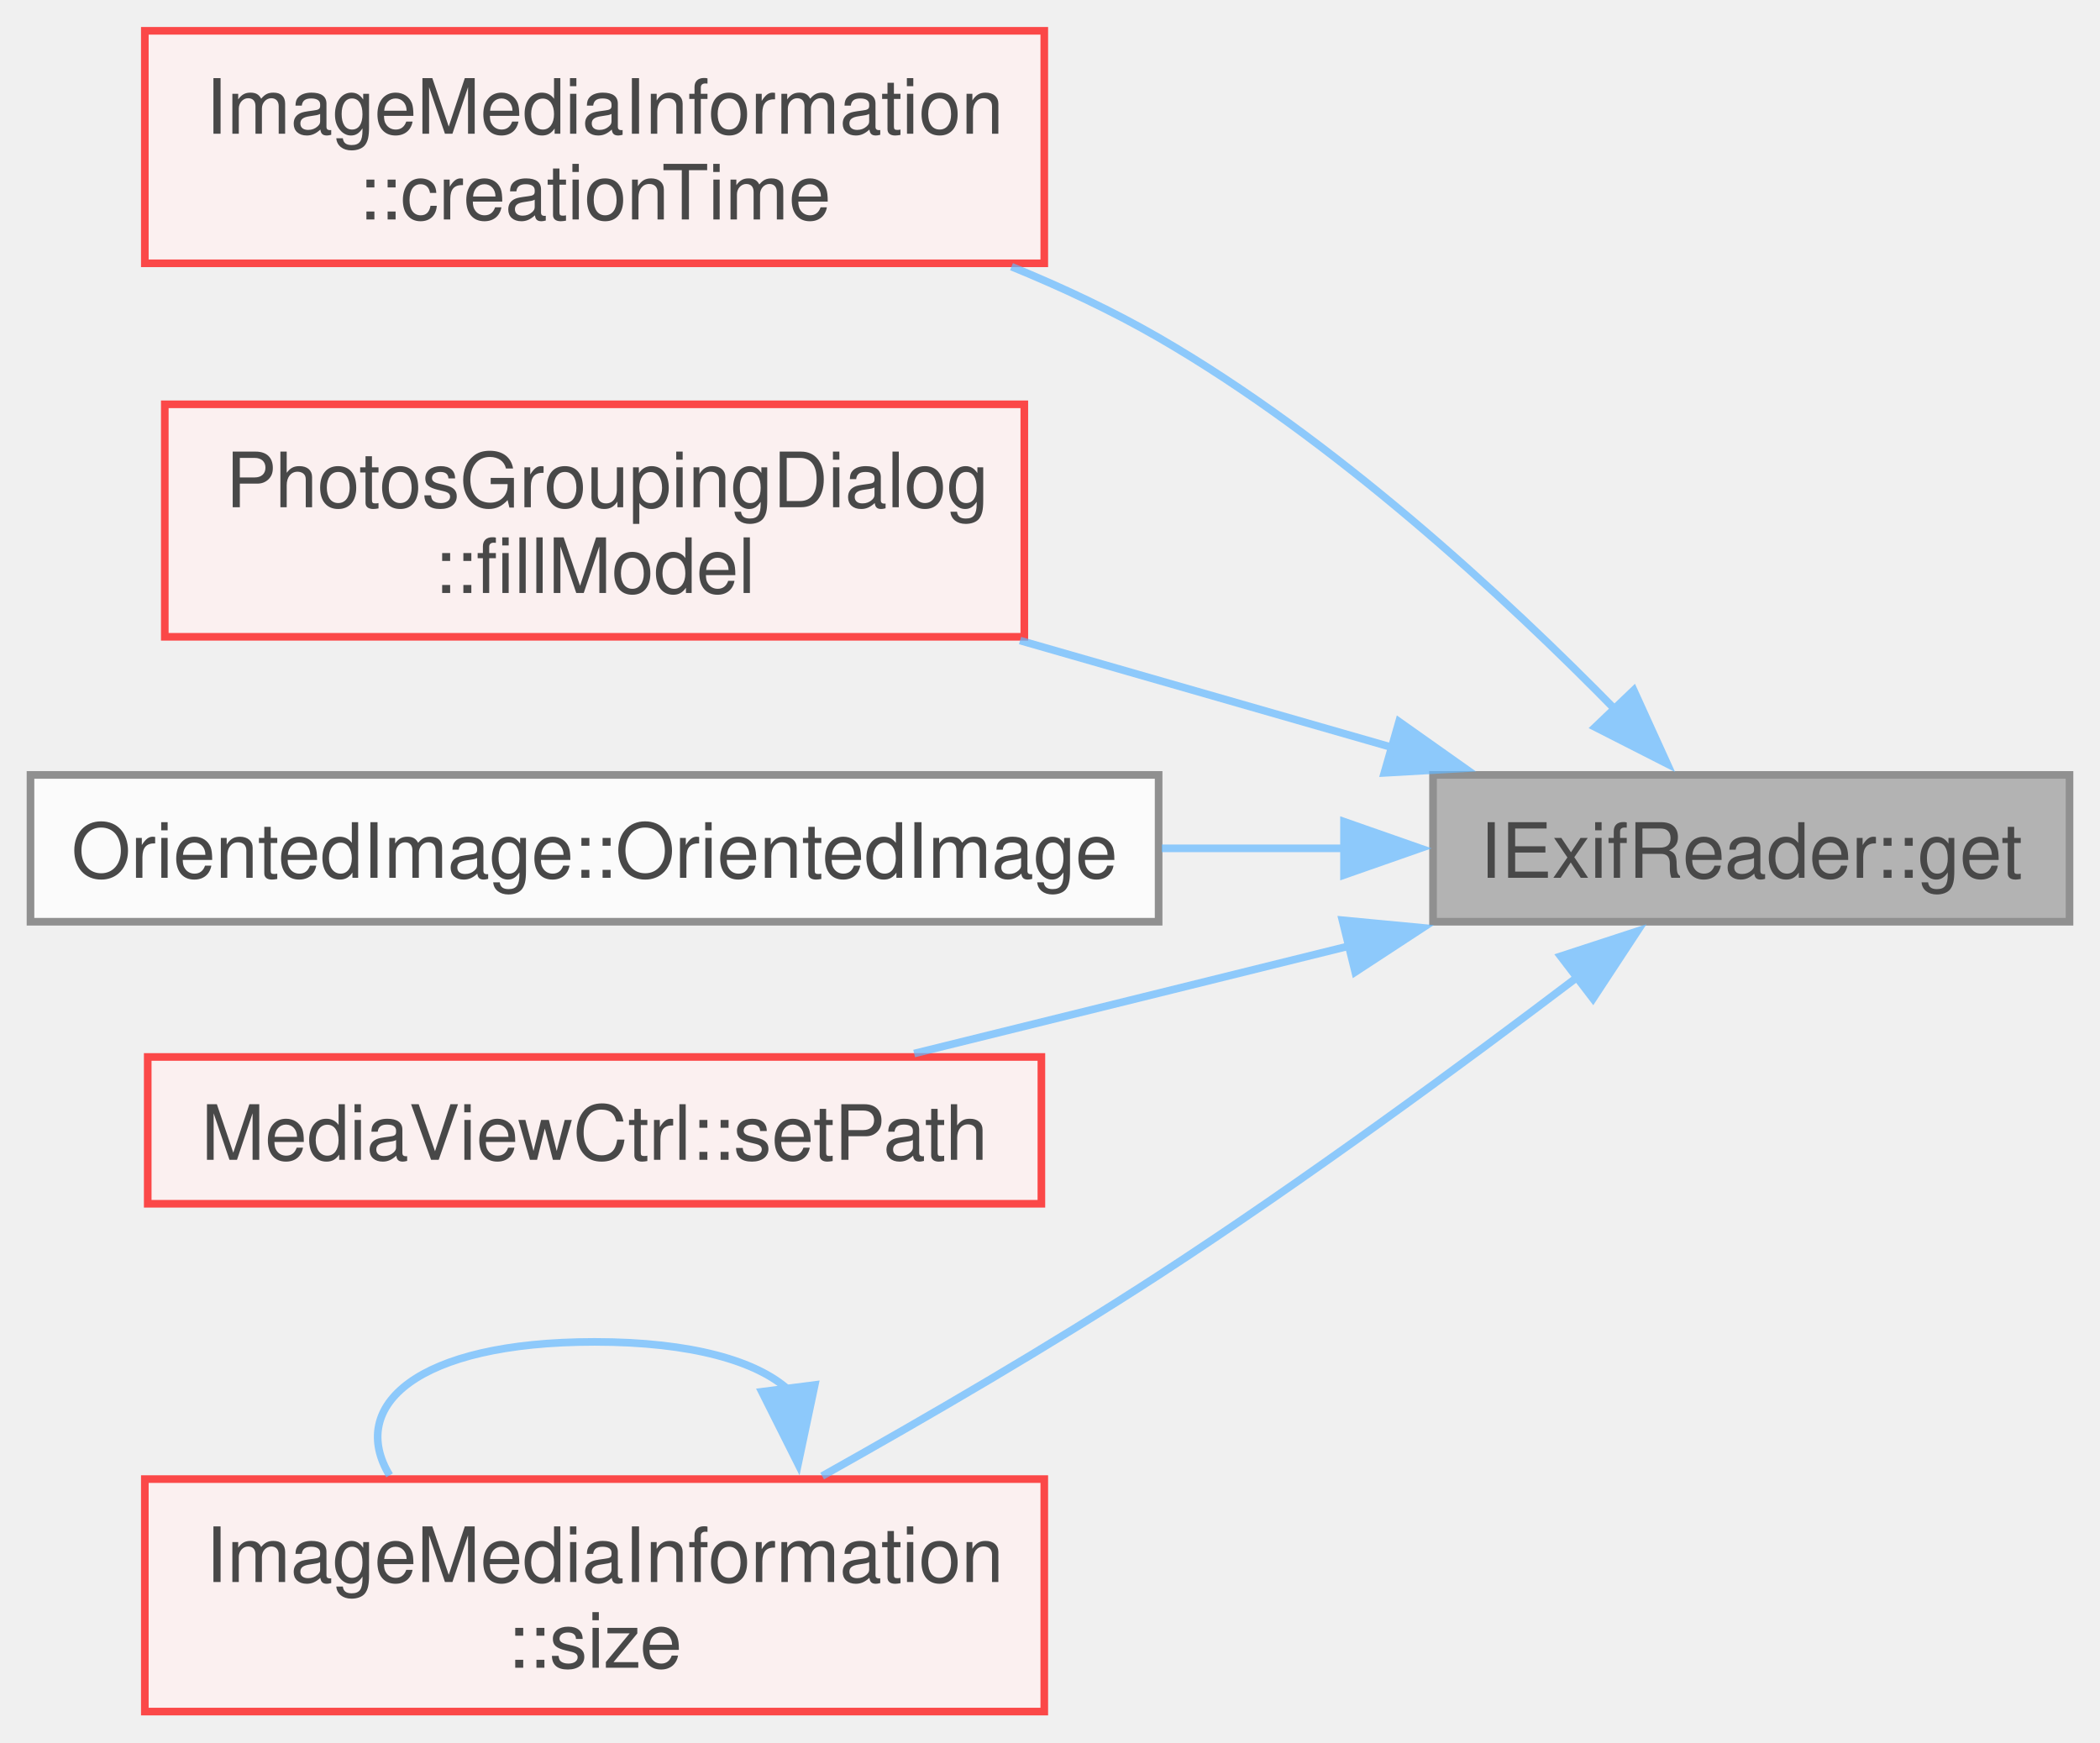
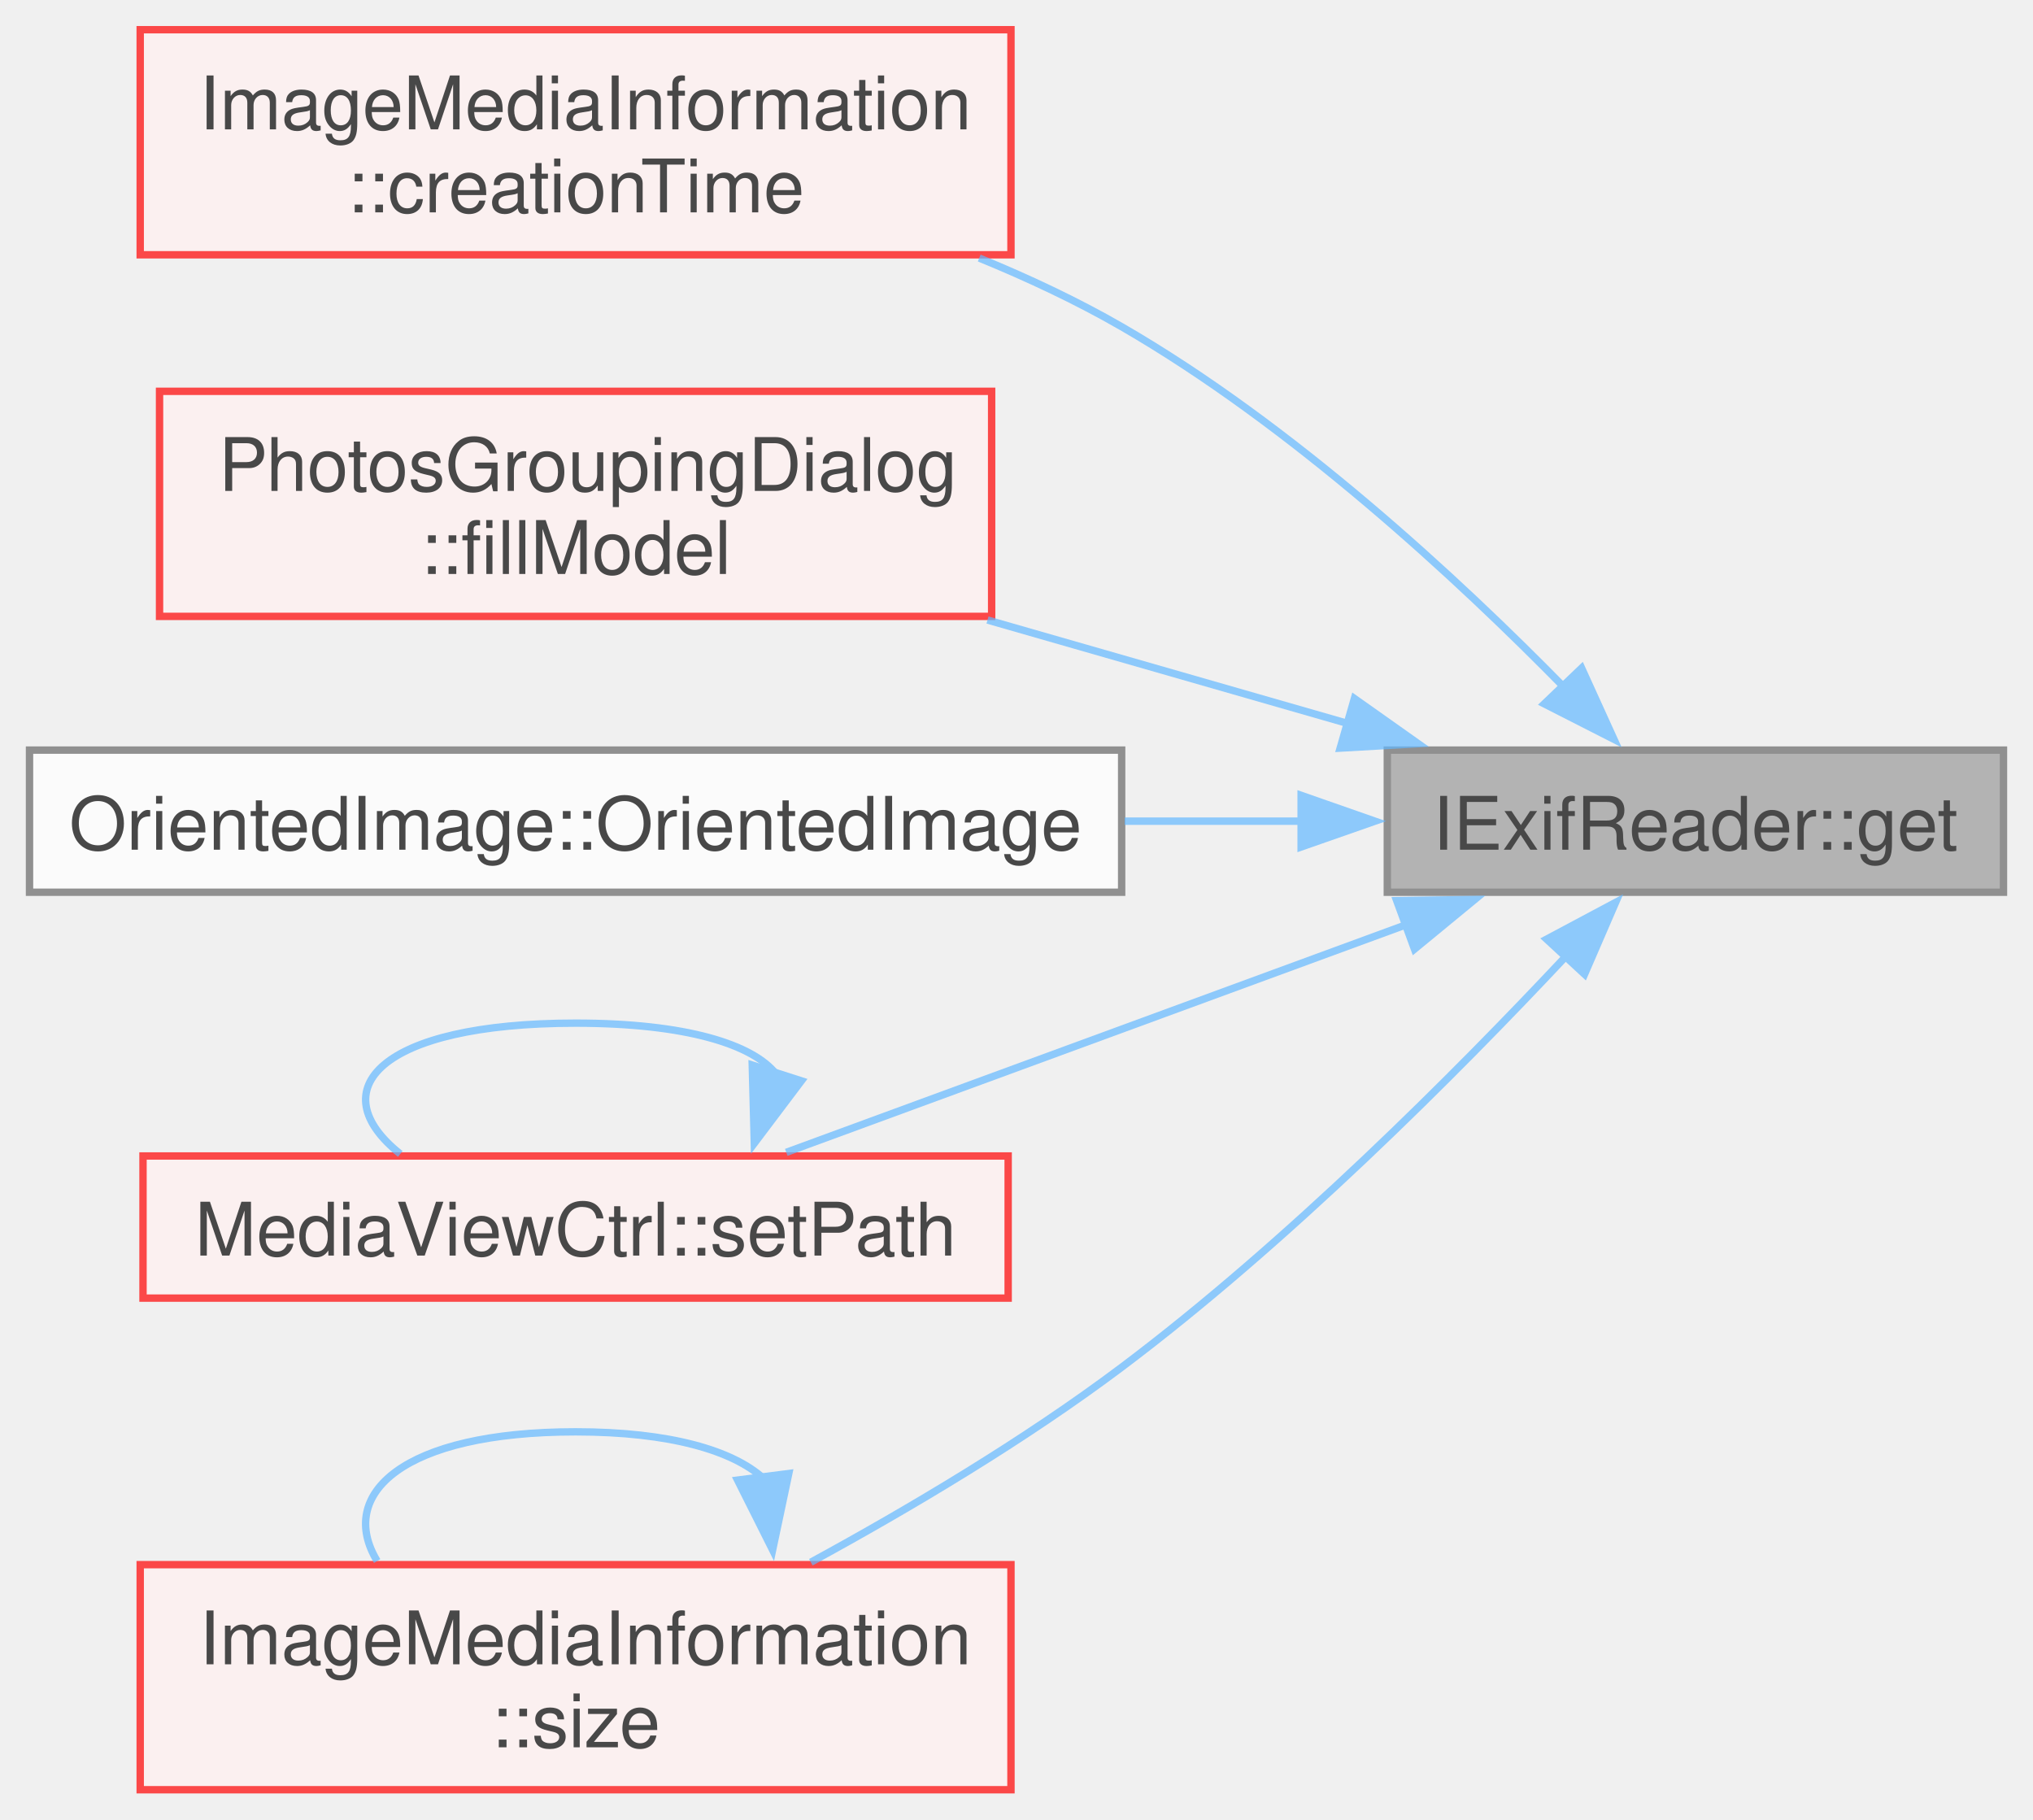
- <svg xmlns="http://www.w3.org/2000/svg" xmlns:xlink="http://www.w3.org/1999/xlink" width="276pt" height="229pt" viewBox="0.00 0.00 275.50 228.50">
+ <svg xmlns="http://www.w3.org/2000/svg" xmlns:xlink="http://www.w3.org/1999/xlink" width="276pt" height="247pt" viewBox="0.00 0.00 275.50 246.50">
  <svg id="main" version="1.1" xml:space="preserve">
    <style type="text/css">
.node, .edge {opacity: 0.7;}
.node.selected, .edge.selected {opacity: 1;}
.edge:hover path { stroke: red; }
.edge:hover polygon { stroke: red; fill: red; }
</style>
    <svg id="graph" class="graph">
-       <g id="graph0" class="graph" transform="scale(1 1) rotate(0) translate(4 224.5)">
+       <g id="graph0" class="graph" transform="scale(1 1) rotate(0) translate(4 242.5)">
        <g id="Node000001" class="node">
          <g id="a_Node000001">
            <a xlink:title=" ">
-               <polygon fill="#999999" stroke="#666666" points="267.5,-122.88 184,-122.88 184,-103.62 267.5,-103.62 267.5,-122.88" />
-               <text text-anchor="middle" x="225.75" y="-109.38" font-family="Helvetica,sans-Serif" font-size="10.00">IExifReader::get</text>
+               <polygon fill="#999999" stroke="#666666" points="267.5,-140.88 184,-140.88 184,-121.62 267.5,-121.62 267.5,-140.88" />
+               <text text-anchor="middle" x="225.75" y="-127.38" font-family="Helvetica,sans-Serif" font-size="10.00">IExifReader::get</text>
            </a>
          </g>
        </g>
        <g id="Node000002" class="node">
          <g id="a_Node000002">
            <a xlink:href="../../de/d2a/class_image_media_information.html#af34ec756e2754554b1692b713a432b19" target="_top" xlink:title=" ">
-               <polygon fill="#fff0f0" stroke="red" points="133,-220.5 15,-220.5 15,-190 133,-190 133,-220.5" />
-               <text text-anchor="start" x="23" y="-207" font-family="Helvetica,sans-Serif" font-size="10.00">ImageMediaInformation</text>
-               <text text-anchor="middle" x="74" y="-195.75" font-family="Helvetica,sans-Serif" font-size="10.00">::creationTime</text>
+               <polygon fill="#fff0f0" stroke="red" points="133,-238.5 15,-238.5 15,-208 133,-208 133,-238.5" />
+               <text text-anchor="start" x="23" y="-225" font-family="Helvetica,sans-Serif" font-size="10.00">ImageMediaInformation</text>
+               <text text-anchor="middle" x="74" y="-213.75" font-family="Helvetica,sans-Serif" font-size="10.00">::creationTime</text>
            </a>
          </g>
        </g>
        <g id="edge1_Node000001_Node000002" class="edge">
          <g id="a_edge1_Node000001_Node000002">
            <a xlink:title=" ">
-               <path fill="none" stroke="#63b8ff" d="M208.12,-131.23C193.52,-146.13 171.05,-166.94 148,-180.25 141.97,-183.73 135.37,-186.83 128.7,-189.56" />
-               <polygon fill="#63b8ff" stroke="#63b8ff" points="210.33,-133.99 214.72,-124.34 205.27,-129.15 210.33,-133.99" />
+               <path fill="none" stroke="#63b8ff" d="M208.12,-149.23C193.52,-164.13 171.05,-184.94 148,-198.25 141.97,-201.73 135.37,-204.83 128.7,-207.56" />
+               <polygon fill="#63b8ff" stroke="#63b8ff" points="210.33,-151.99 214.72,-142.34 205.27,-147.15 210.33,-151.99" />
            </a>
          </g>
        </g>
        <g id="Node000004" class="node">
          <g id="a_Node000004">
            <a xlink:href="../../d0/d4e/class_photos_grouping_dialog.html#a5602e18dab61025c041f53bbe3e59254" target="_top" xlink:title=" ">
-               <polygon fill="#fff0f0" stroke="red" points="130.38,-171.5 17.62,-171.5 17.62,-141 130.38,-141 130.38,-171.5" />
-               <text text-anchor="start" x="25.62" y="-158" font-family="Helvetica,sans-Serif" font-size="10.00">PhotosGroupingDialog</text>
-               <text text-anchor="middle" x="74" y="-146.75" font-family="Helvetica,sans-Serif" font-size="10.00">::fillModel</text>
+               <polygon fill="#fff0f0" stroke="red" points="130.38,-189.5 17.62,-189.5 17.62,-159 130.38,-159 130.38,-189.5" />
+               <text text-anchor="start" x="25.62" y="-176" font-family="Helvetica,sans-Serif" font-size="10.00">PhotosGroupingDialog</text>
+               <text text-anchor="middle" x="74" y="-164.75" font-family="Helvetica,sans-Serif" font-size="10.00">::fillModel</text>
            </a>
          </g>
        </g>
        <g id="edge2_Node000001_Node000004" class="edge">
          <g id="a_edge2_Node000001_Node000004">
            <a xlink:title=" ">
-               <path fill="none" stroke="#63b8ff" d="M178.77,-126.45C163.3,-130.89 145.89,-135.89 129.82,-140.51" />
-               <polygon fill="#63b8ff" stroke="#63b8ff" points="179.54,-129.87 188.19,-123.75 177.61,-123.15 179.54,-129.87" />
+               <path fill="none" stroke="#63b8ff" d="M178.77,-144.45C163.3,-148.89 145.89,-153.89 129.82,-158.51" />
+               <polygon fill="#63b8ff" stroke="#63b8ff" points="179.54,-147.87 188.19,-141.75 177.61,-141.15 179.54,-147.87" />
            </a>
          </g>
        </g>
        <g id="Node000006" class="node">
          <g id="a_Node000006">
            <a xlink:href="../../d5/db6/class_oriented_image.html#a7cb9dd0d57c97147d926c30500eef590" target="_top" xlink:title=" ">
-               <polygon fill="white" stroke="#666666" points="148,-122.88 0,-122.88 0,-103.62 148,-103.62 148,-122.88" />
-               <text text-anchor="middle" x="74" y="-109.38" font-family="Helvetica,sans-Serif" font-size="10.00">OrientedImage::OrientedImage</text>
+               <polygon fill="white" stroke="#666666" points="148,-140.88 0,-140.88 0,-121.62 148,-121.62 148,-140.88" />
+               <text text-anchor="middle" x="74" y="-127.38" font-family="Helvetica,sans-Serif" font-size="10.00">OrientedImage::OrientedImage</text>
            </a>
          </g>
        </g>
        <g id="edge3_Node000001_Node000006" class="edge">
          <g id="a_edge3_Node000001_Node000006">
            <a xlink:title=" ">
-               <path fill="none" stroke="#63b8ff" d="M172.38,-113.25C164.62,-113.25 156.5,-113.25 148.41,-113.25" />
-               <polygon fill="#63b8ff" stroke="#63b8ff" points="172.32,-116.75 182.32,-113.25 172.32,-109.75 172.32,-116.75" />
+               <path fill="none" stroke="#63b8ff" d="M172.38,-131.25C164.62,-131.25 156.5,-131.25 148.41,-131.25" />
+               <polygon fill="#63b8ff" stroke="#63b8ff" points="172.32,-134.75 182.32,-131.25 172.32,-127.75 172.32,-134.75" />
            </a>
          </g>
        </g>
        <g id="Node000007" class="node">
          <g id="a_Node000007">
            <a xlink:href="../../d3/d07/class_media_view_ctrl.html#aa24ae0b96b7ddfdd731a382f759d429f" target="_top" xlink:title=" ">
              <polygon fill="#fff0f0" stroke="red" points="132.62,-85.88 15.38,-85.88 15.38,-66.62 132.62,-66.62 132.62,-85.88" />
              <text text-anchor="middle" x="74" y="-72.38" font-family="Helvetica,sans-Serif" font-size="10.00">MediaViewCtrl::setPath</text>
            </a>
          </g>
        </g>
        <g id="edge4_Node000001_Node000007" class="edge">
          <g id="a_edge4_Node000001_Node000007">
            <a xlink:title=" ">
-               <path fill="none" stroke="#63b8ff" d="M173.22,-100.49C164.79,-98.4 156.15,-96.26 148,-94.25 137.61,-91.68 126.38,-88.91 115.93,-86.33" />
-               <polygon fill="#63b8ff" stroke="#63b8ff" points="172.11,-103.82 182.65,-102.82 173.79,-97.02 172.11,-103.82" />
+               <path fill="none" stroke="#63b8ff" d="M186.59,-117.23C160.36,-107.6 126.14,-95.03 102.55,-86.37" />
+               <polygon fill="#63b8ff" stroke="#63b8ff" points="185.27,-120.48 195.86,-120.64 187.68,-113.91 185.27,-120.48" />
            </a>
          </g>
        </g>
        <g id="Node000009" class="node">
          <g id="a_Node000009">
            <a xlink:href="../../de/d2a/class_image_media_information.html#ae1f3ce6893b7b33d7c30449e0c481301" target="_top" xlink:title=" ">
              <polygon fill="#fff0f0" stroke="red" points="133,-30.5 15,-30.5 15,0 133,0 133,-30.5" />
              <text text-anchor="start" x="23" y="-17" font-family="Helvetica,sans-Serif" font-size="10.00">ImageMediaInformation</text>
              <text text-anchor="middle" x="74" y="-5.75" font-family="Helvetica,sans-Serif" font-size="10.00">::size</text>
            </a>
          </g>
        </g>
-         <g id="edge5_Node000001_Node000009" class="edge">
-           <g id="a_edge5_Node000001_Node000009">
+         <g id="edge6_Node000001_Node000009" class="edge">
+           <g id="a_edge6_Node000001_Node000009">
            <a xlink:title=" ">
-               <path fill="none" stroke="#63b8ff" d="M202.97,-96.38C187.84,-84.91 167.06,-69.64 148,-57.25 133.78,-48.01 117.46,-38.52 103.86,-30.9" />
-               <polygon fill="#63b8ff" stroke="#63b8ff" points="200.74,-99.09 210.81,-102.38 204.99,-93.53 200.74,-99.09" />
+               <path fill="none" stroke="#63b8ff" d="M208.22,-112.95C193.37,-97.12 170.51,-74.17 148,-57.25 134.91,-47.41 119.3,-38.14 105.88,-30.83" />
+               <polygon fill="#63b8ff" stroke="#63b8ff" points="205.59,-115.26 214.94,-120.24 210.73,-110.51 205.59,-115.26" />
            </a>
          </g>
        </g>
-         <g id="edge6_Node000009_Node000009" class="edge">
-           <g id="a_edge6_Node000009_Node000009">
+         <g id="edge5_Node000007_Node000007" class="edge">
+           <g id="a_edge5_Node000007_Node000007">
+             <a xlink:title=" ">
+               <path fill="none" stroke="#63b8ff" d="M101.21,-96.94C98.07,-100.99 89,-103.88 74,-103.88 47.33,-103.88 39.41,-94.77 50.24,-86.16" />
+               <polygon fill="#63b8ff" stroke="#63b8ff" points="104.6,-96.06 98.22,-87.6 97.94,-98.2 104.6,-96.06" />
+             </a>
+           </g>
+         </g>
+         <g id="edge7_Node000009_Node000009" class="edge">
+           <g id="a_edge7_Node000009_Node000009">
            <a xlink:title=" ">
              <path fill="none" stroke="#63b8ff" d="M99.45,-42.2C95.29,-45.97 86.8,-48.5 74,-48.5 50.59,-48.5 41.62,-40.06 47.11,-30.99" />
              <polygon fill="#63b8ff" stroke="#63b8ff" points="102.89,-42.85 100.7,-32.49 95.95,-41.96 102.89,-42.85" />
            </a>
          </g>
        </g>
      </g>
    </svg>
  </svg>
  <style type="text/css">

[data-mouse-over-selected='false'] { opacity: 0.7; }
[data-mouse-over-selected='true']  { opacity: 1.0; }

</style>
</svg>
